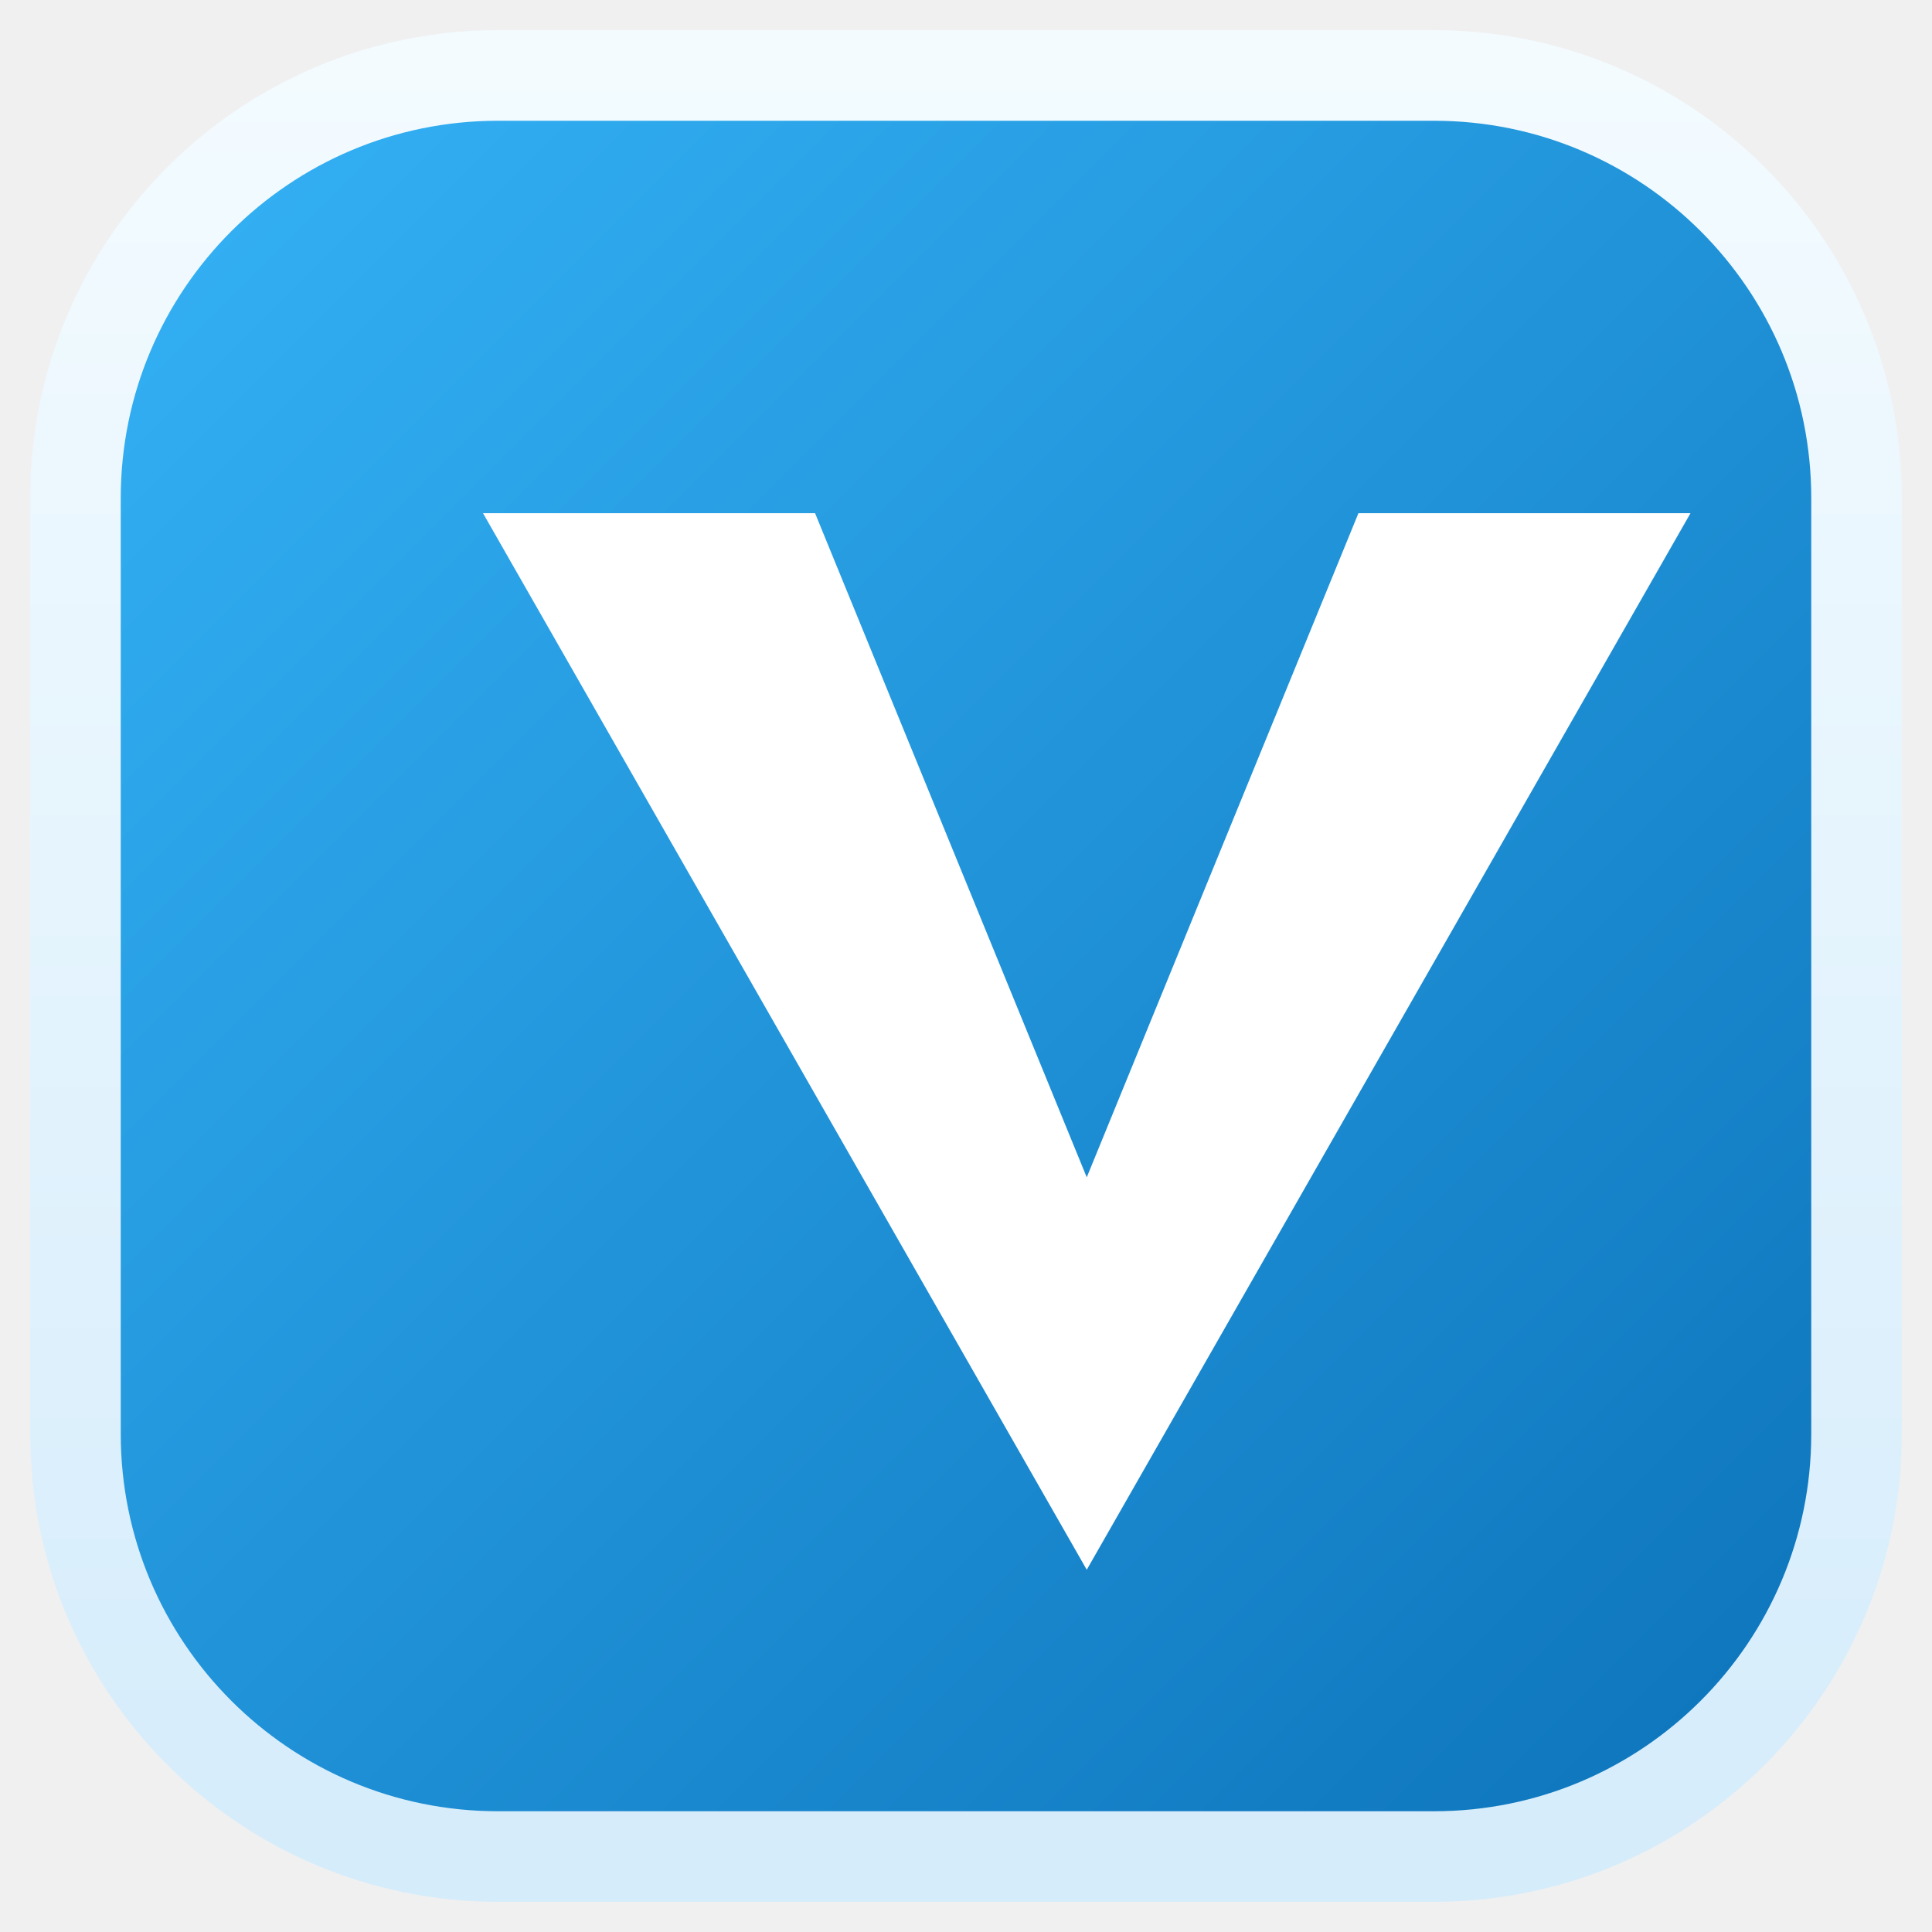
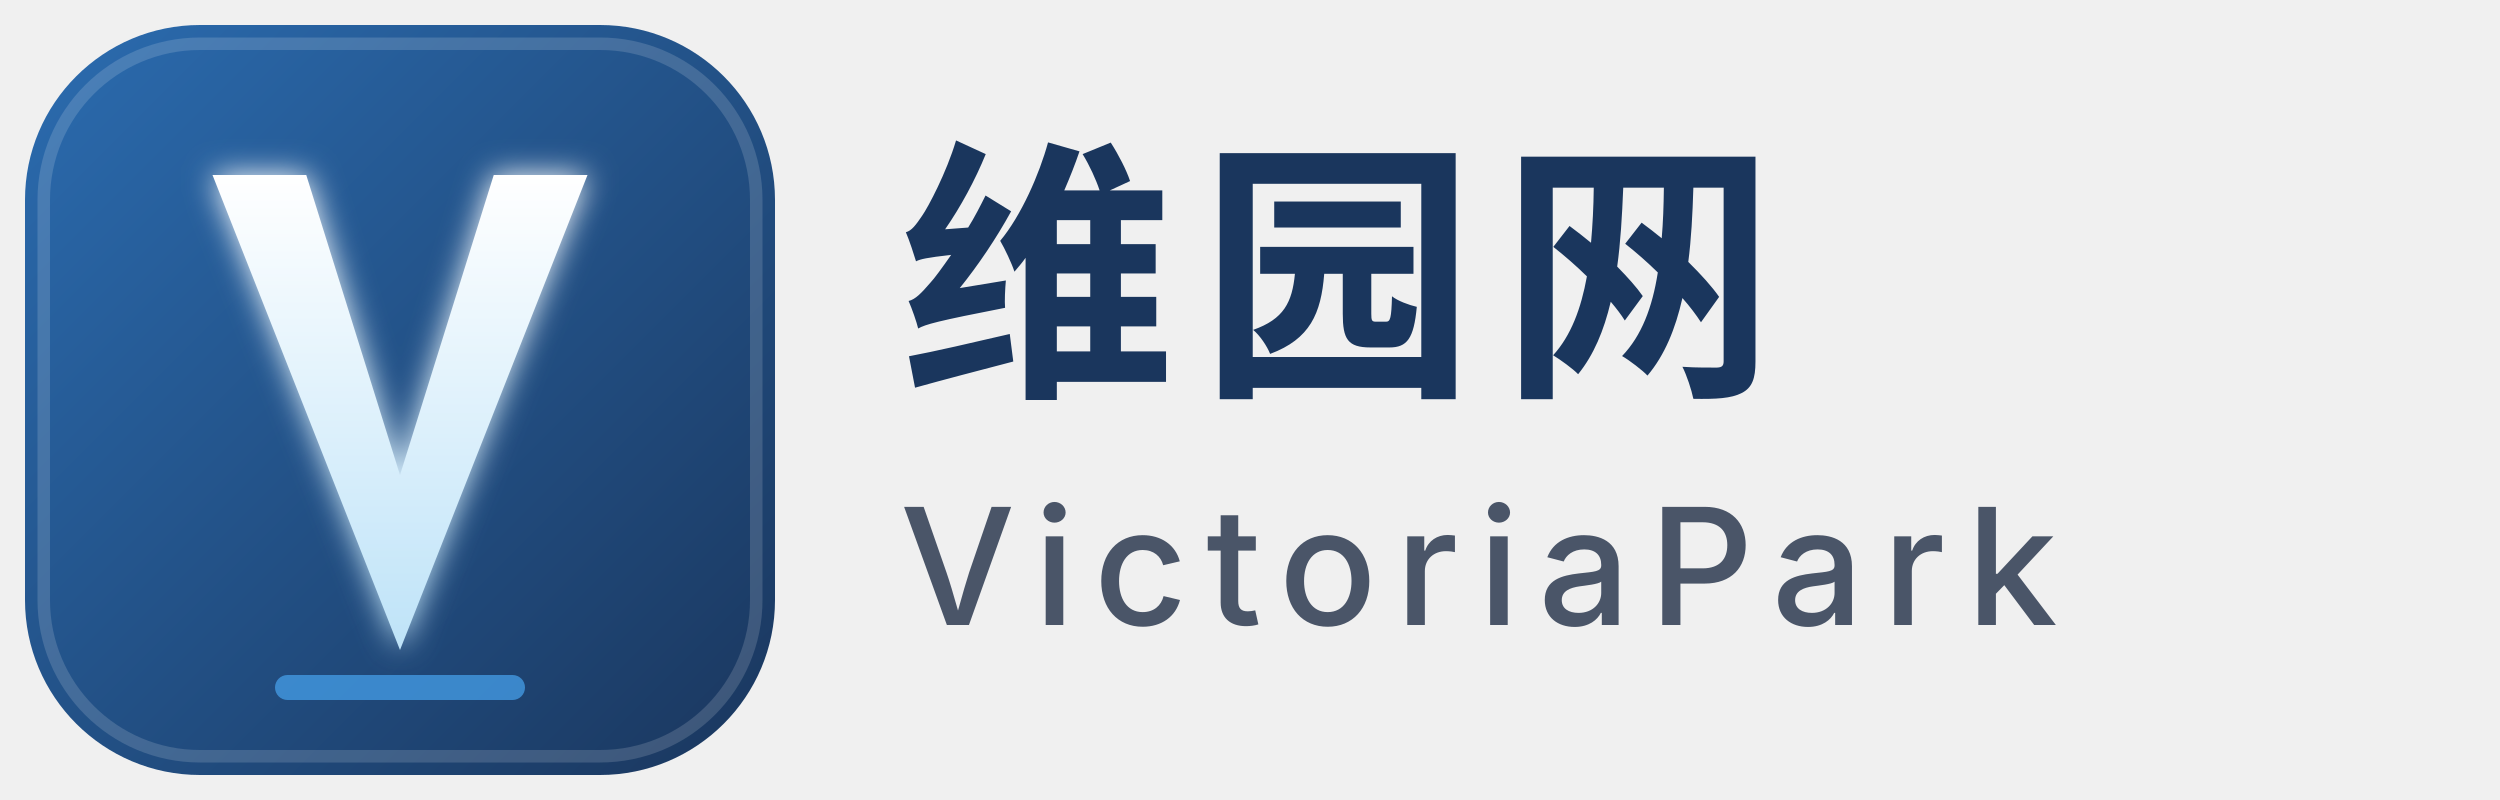
- <svg xmlns="http://www.w3.org/2000/svg" width="64" height="64" viewBox="0 0 64 64" role="img" aria-labelledby="vpClassicTitle vpClassicDesc">
+ <svg xmlns="http://www.w3.org/2000/svg" width="200" height="64" viewBox="0 0 200 64" role="img" aria-labelledby="vpTitle vpDesc">
  <defs>
-     <linearGradient id="vpBgClassic" x1="0%" y1="0%" x2="100%" y2="100%">
-       <stop offset="0%" stop-color="#36b4f8" />
-       <stop offset="100%" stop-color="#0b71b8" />
+     <linearGradient id="bg" x1="0%" y1="0%" x2="100%" y2="100%">
+       <stop offset="0%" stop-color="#2b6cb0" />
+       <stop offset="100%" stop-color="#1a365d" />
    </linearGradient>
-     <linearGradient id="vpStrokeClassic" x1="0%" y1="0%" x2="0%" y2="100%">
-       <stop offset="0%" stop-color="#f3fbff" />
-       <stop offset="100%" stop-color="#d5ecfb" />
+     <linearGradient id="vGrad" x1="0%" y1="0%" x2="0%" y2="100%">
+       <stop offset="0%" stop-color="#ffffff" />
+       <stop offset="100%" stop-color="#bee3f8" />
    </linearGradient>
+     <filter id="glow">
+       <feGaussianBlur stdDeviation="1.2" result="blur" />
+       <feMerge>
+         <feMergeNode in="blur" />
+         <feMergeNode in="SourceGraphic" />
+       </feMerge>
+     </filter>
  </defs>
-   <rect x="2.5" y="2.5" width="59" height="59" rx="14" fill="url(#vpBgClassic)" stroke="url(#vpStrokeClassic)" stroke-width="3" />
-   <path d="M16 17h11l9 22 9-22h11L36 52z" fill="#ffffff" />
+   <rect x="2" y="2" width="60" height="60" rx="14" fill="url(#bg)" />
+   <rect x="3.5" y="3.5" width="57" height="57" rx="12.5" fill="none" stroke="rgba(255,255,255,0.15)" stroke-width="1" />
+   <path d="M17 14h7.5l7.5 24 7.5-24H47L32 52z" fill="url(#vGrad)" filter="url(#glow)" />
+   <rect x="22" y="54" width="20" height="2" rx="1" fill="#4299e1" opacity="0.8" />
+   <text x="72" y="30" font-family="'Noto Sans SC', 'PingFang SC', 'Microsoft YaHei', sans-serif" font-size="22" font-weight="700" fill="#1a365d" letter-spacing="2">维园网</text>
+   <text x="72" y="50" font-family="Inter, 'Helvetica Neue', Arial, sans-serif" font-size="13" font-weight="500" fill="#4a5568" letter-spacing="1.5">VictoriaPark</text>
</svg>
